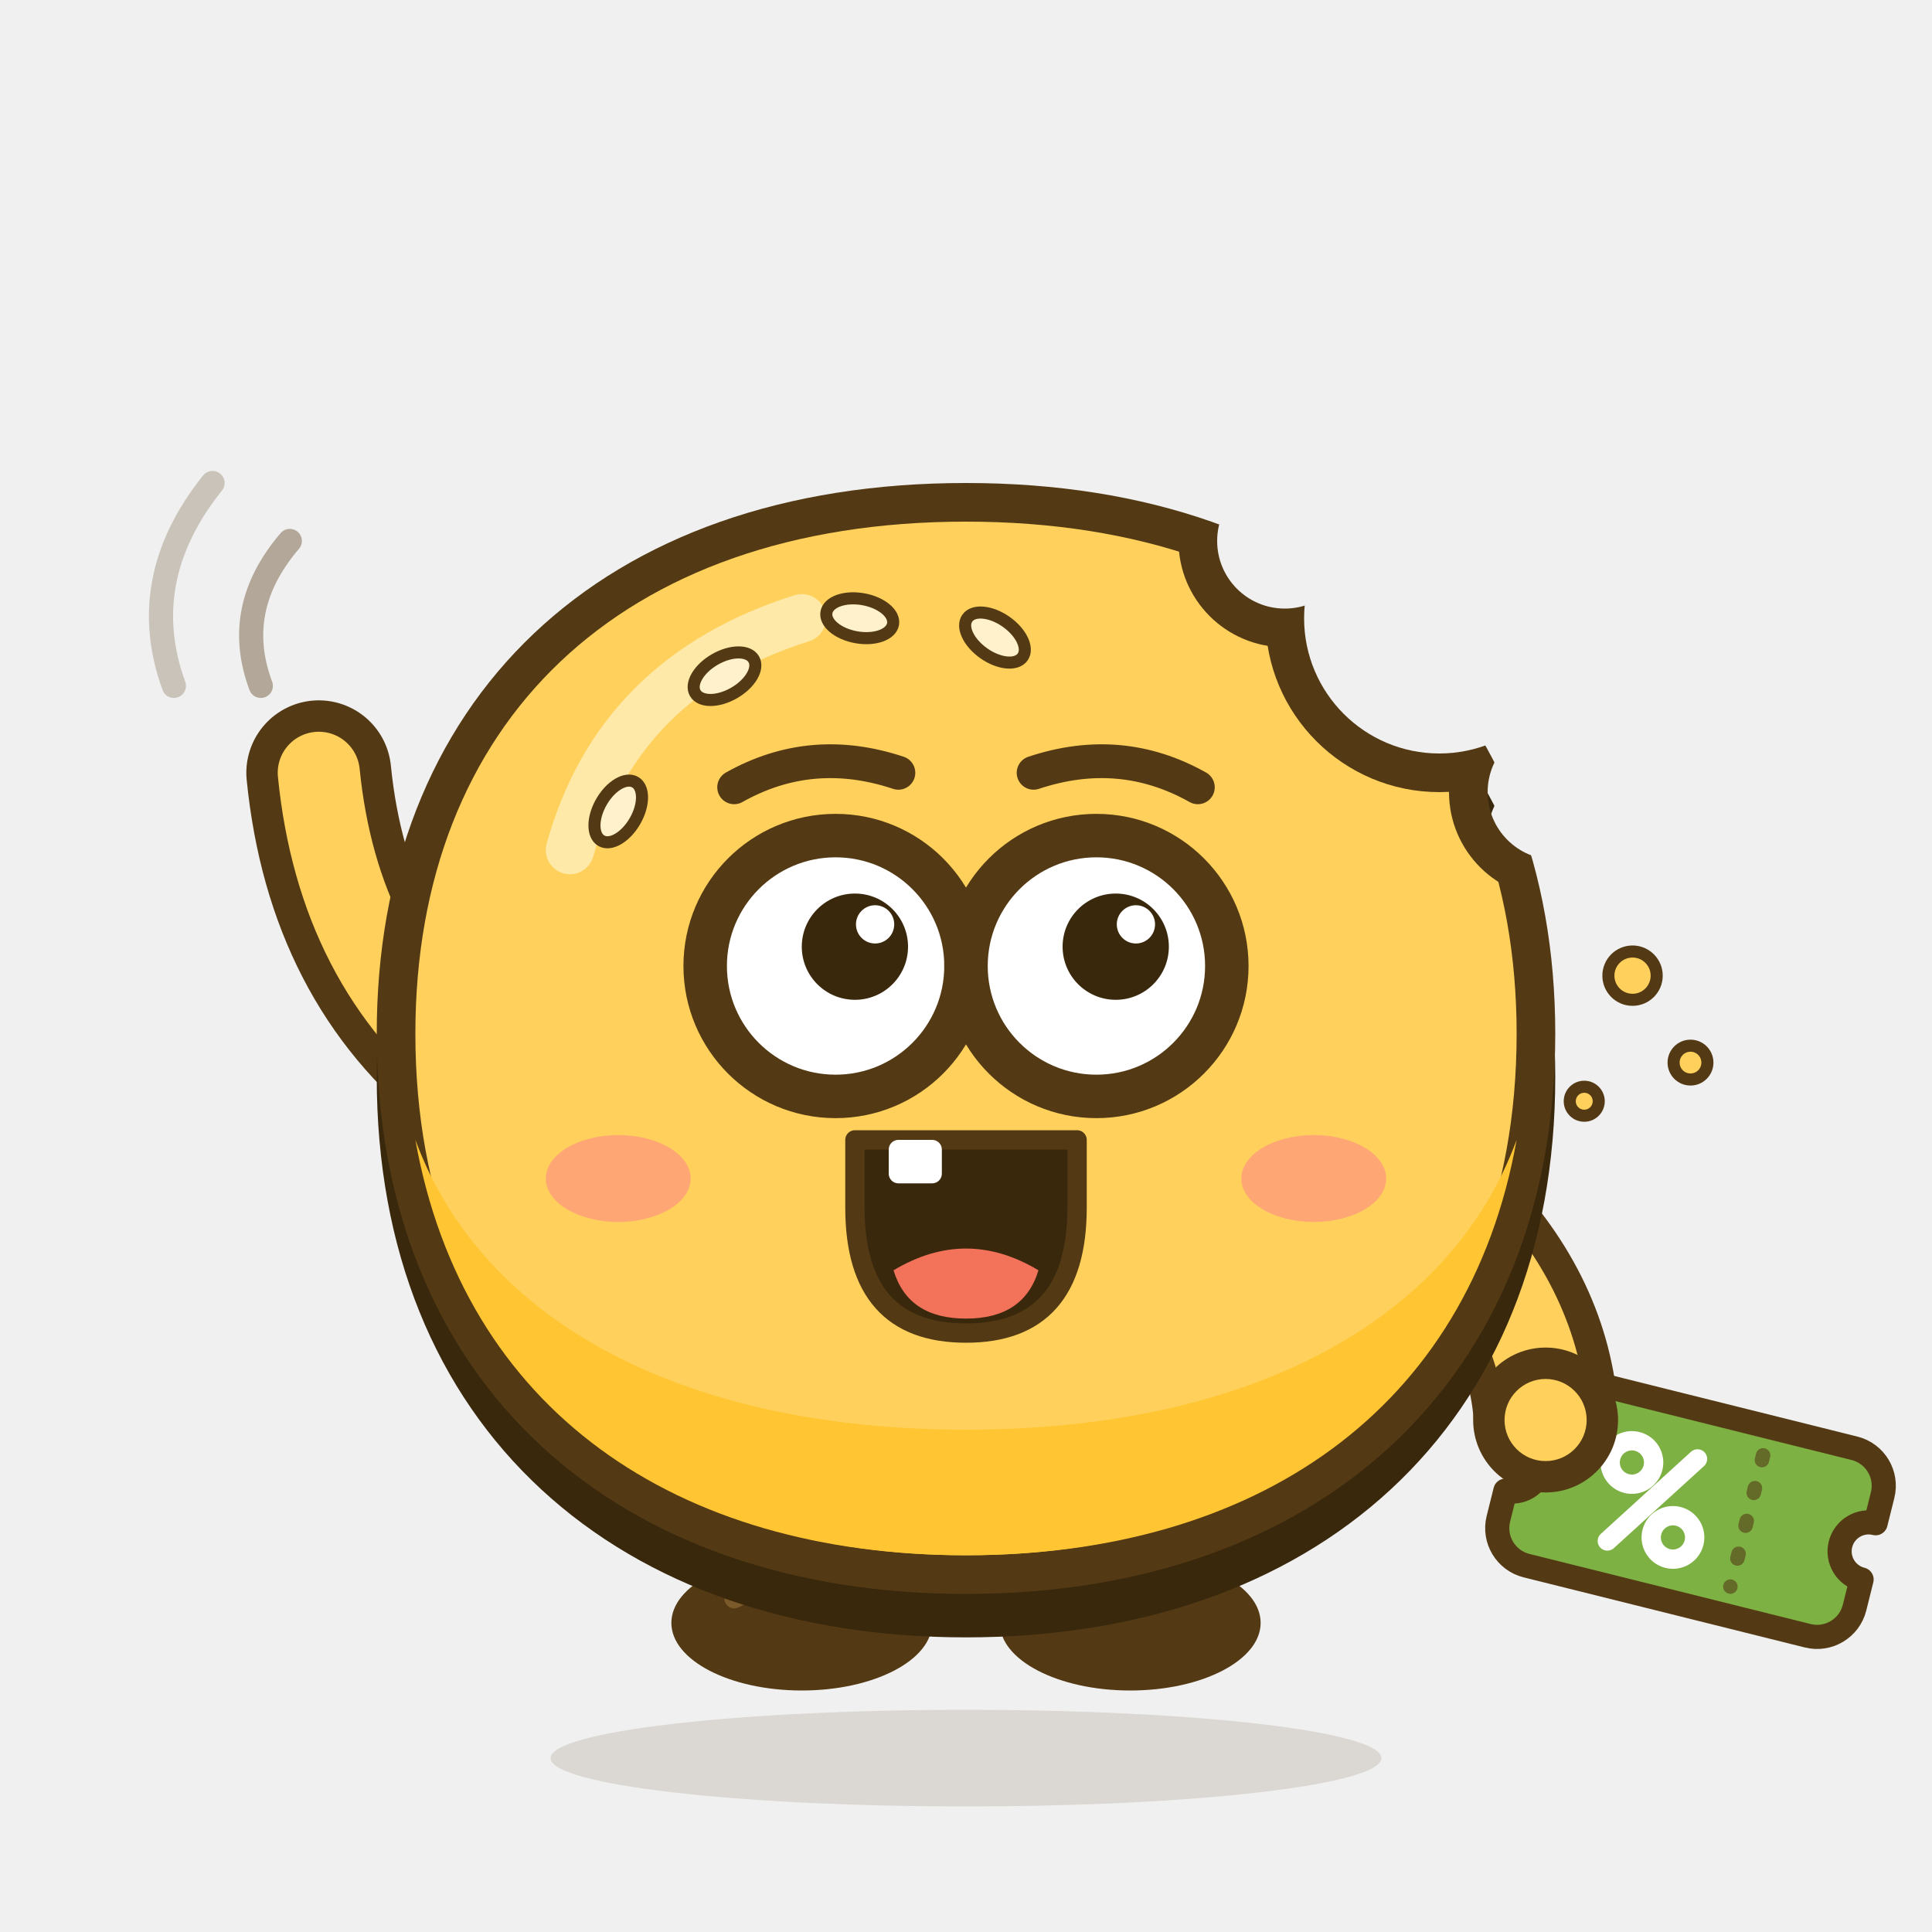
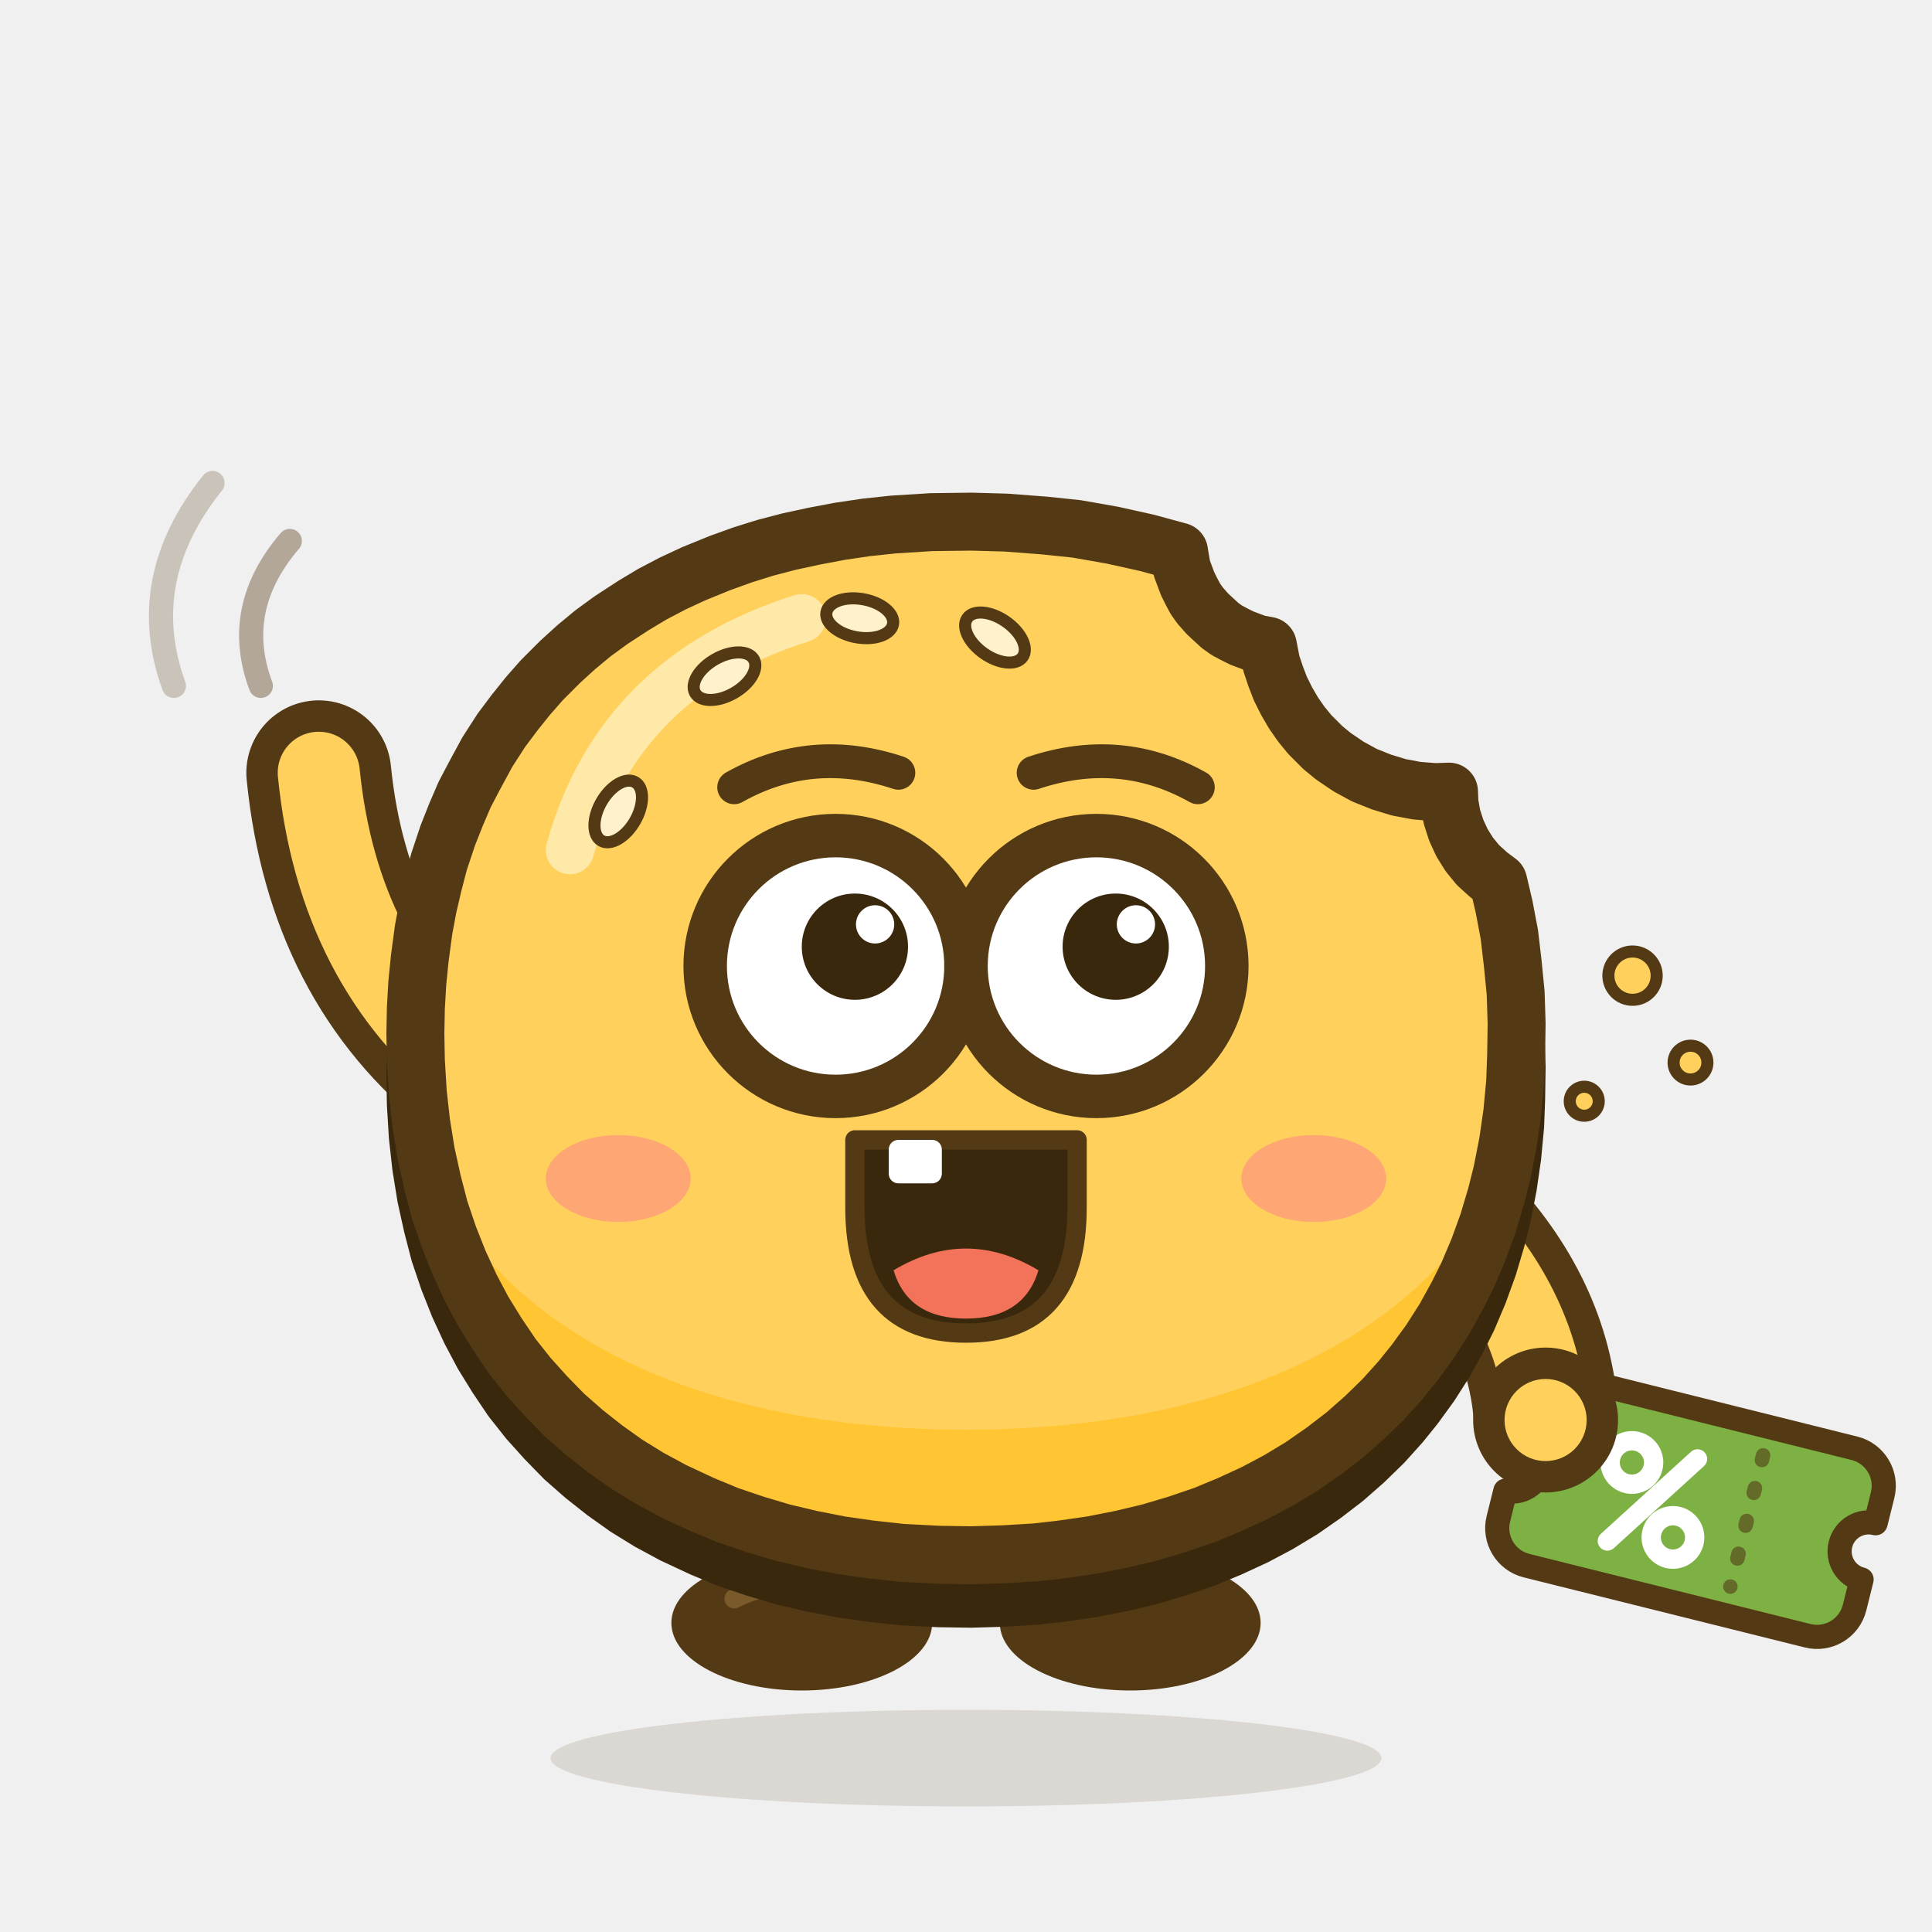
<svg xmlns="http://www.w3.org/2000/svg" viewBox="0 0 400 400" width="400" height="400" role="img" aria-label="Didu waving">
-   <defs>
-     <mask id="didu-o" maskUnits="userSpaceOnUse" x="0" y="0" width="400" height="400">
-       <rect width="400" height="400" fill="#fff" />
-       <circle cx="298" cy="128" r="28" fill="#000" />
-       <circle cx="266" cy="112" r="14" fill="#000" />
-       <circle cx="322" cy="164" r="14" fill="#000" />
-     </mask>
-     <mask id="didu-i" maskUnits="userSpaceOnUse" x="0" y="0" width="400" height="400">
-       <rect width="400" height="400" fill="#fff" />
-       <circle cx="298" cy="128" r="36" fill="#000" />
-       <circle cx="266" cy="112" r="22" fill="#000" />
-       <circle cx="322" cy="164" r="22" fill="#000" />
-     </mask>
-   </defs>
  <ellipse cx="200" cy="364" rx="86" ry="10" fill="#543A14" opacity=".14" />
  <ellipse cx="166" cy="336" rx="27" ry="14" fill="#543A14" />
  <ellipse cx="234" cy="336" rx="27" ry="14" fill="#543A14" />
  <path d="M152 331 Q160 327 170 328" fill="none" stroke="#7A5A2A" stroke-width="4" stroke-linecap="round" stroke-linejoin="round" />
  <path d="M220 331 Q228 327 238 328" fill="none" stroke="#7A5A2A" stroke-width="4" stroke-linecap="round" stroke-linejoin="round" />
  <path d="M98 222 Q70 200 66 160" fill="none" stroke="#543A14" stroke-width="30" stroke-linecap="round" stroke-linejoin="round" />
  <path d="M98 222 Q70 200 66 160" fill="none" stroke="#FFD15C" stroke-width="17" stroke-linecap="round" stroke-linejoin="round" />
  <path d="M300 252 Q318 270 320 292" fill="none" stroke="#543A14" stroke-width="30" stroke-linecap="round" stroke-linejoin="round" />
  <path d="M300 252 Q318 270 320 292" fill="none" stroke="#FFD15C" stroke-width="17" stroke-linecap="round" stroke-linejoin="round" />
-   <g transform="translate(0 9)" mask="url(#didu-o)">
-     <path d="M200 108 C272 108 314 150 314 214 C314 282 268 322 200 322 C132 322 86 282 86 214 C86 150 128 108 200 108 Z" fill="#3A280D" stroke="#3A280D" stroke-width="16" stroke-linejoin="round" />
-   </g>
-   <path d="M200 108 C272 108 314 150 314 214 C314 282 268 322 200 322 C132 322 86 282 86 214 C86 150 128 108 200 108 Z" fill="#543A14" stroke="#543A14" stroke-width="16" stroke-linejoin="round" mask="url(#didu-o)" />
-   <g mask="url(#didu-i)">
-     <path d="M200 108 C272 108 314 150 314 214 C314 282 268 322 200 322 C132 322 86 282 86 214 C86 150 128 108 200 108 Z" fill="#FFD15C" />
-     <path d="M86 236 C96 292 140 322 200 322 C260 322 304 292 314 236 C300 274 258 296 200 296 C142 296 100 274 86 236 Z" fill="#FFC533" />
-     <path d="M118 176 Q128 140 166 128" fill="none" stroke="#FFE9A8" stroke-width="10" stroke-linecap="round" stroke-linejoin="round" />
-   </g>
+   <path d="M86 214L86.1 208.7L86.4 203.5L86.9 198.5L87.7 192.5L88.6 187.7L89.7 183L90.9 178.4L92.7 173L94.4 168.7L96.2 164.5L98.3 160.5L100.9 155.7L103.8 151.2L106.5 147.6L109.3 144.1L112.2 140.8L116 137L119.3 134L122.8 131.1L126.5 128.4L131.1 125.4L135.1 123L139.3 120.8L143.6 118.8L149 116.6L153.7 114.9L158.5 113.4L163.5 112.1L168.6 111L173.9 110L179.3 109.2L184.9 108.6L192.9 108.1L201.2 108L208.3 108.2L216.2 108.8L222.9 109.5L230.3 110.8L237.5 112.4L244.1 114.2L244.4 116L244.7 117.7L245.3 119.3L245.9 120.9L246.7 122.5L247.5 124L248.5 125.4L250 127.1L251.3 128.3L252.6 129.5L254 130.5L255.5 131.3L257.1 132.1L258.7 132.7L260.3 133.3L262.5 133.7L263.2 137.3L264.1 140L265.1 142.6L266.4 145.2L267.8 147.6L269.4 149.9L271.2 152.1L273.9 154.8L276.1 156.6L279.2 158.7L282.5 160.5L286 161.9L289.6 163L293.3 163.7L297.1 164L300 163.9L300.1 166.3L300.6 169.1L301.5 171.9L302.7 174.5L304.2 176.9L306 179.1L308.2 181.1L310.2 182.6L311.4 187.7L312.5 193.5L313.2 199.5L313.8 205.6L314 211.9L313.9 218.5L313.7 224L313.1 230.4L312.2 236.6L311 242.7L309.8 247.5L308.1 253.2L306.1 258.7L303.9 263.9L301.8 268.1L299.1 273L296.1 277.7L292.9 282.1L290 285.7L286.4 289.7L282.5 293.5L278.4 297.1L274.1 300.4L269.5 303.6L264.7 306.5L259.8 309.1L254.6 311.5L249.3 313.7L243.7 315.6L238 317.3L232.1 318.7L226 319.9L219.7 320.8L214.4 321.4L207.8 321.8L201.1 322L194.4 321.9L186.7 321.5L180.3 320.8L174 319.9L167.9 318.7L162 317.3L156.3 315.6L150.7 313.7L145.4 311.5L139.4 308.7L134.4 306L129.7 303.1L125.2 299.9L120.9 296.5L116.8 292.9L113 289L109.4 285L106 280.7L102.9 276.1L100 271.4L97.4 266.5L95 261.3L92.9 256L91 250.4L89.5 244.6L88.2 238.7L87.2 232.5L86.5 226.2L86.1 219.6Z" transform="translate(0 9)" fill="#3A280D" stroke="#3A280D" stroke-width="12" stroke-linejoin="round" />
+   <path d="M86 214L86.1 208.7L86.4 203.5L86.9 198.5L87.7 192.5L88.6 187.7L89.7 183L90.9 178.4L92.7 173L94.4 168.7L96.2 164.5L98.3 160.5L100.9 155.7L103.8 151.2L106.5 147.6L109.3 144.1L112.2 140.8L116 137L119.3 134L122.8 131.1L126.5 128.4L131.1 125.4L135.1 123L139.3 120.8L143.6 118.8L149 116.6L153.7 114.9L158.5 113.4L163.5 112.1L168.6 111L173.9 110L179.3 109.2L184.9 108.6L192.9 108.1L201.2 108L208.3 108.2L216.2 108.8L222.9 109.5L230.3 110.8L237.5 112.4L244.1 114.2L244.4 116L244.7 117.7L245.3 119.3L245.9 120.9L246.7 122.5L247.5 124L248.5 125.4L250 127.1L251.3 128.3L252.6 129.5L254 130.5L255.5 131.3L257.1 132.1L258.7 132.7L260.3 133.3L262.5 133.7L263.2 137.3L264.1 140L265.1 142.6L266.4 145.2L267.8 147.6L269.4 149.9L271.2 152.1L273.9 154.8L276.1 156.6L279.2 158.7L282.5 160.5L286 161.9L289.6 163L293.3 163.7L297.1 164L300 163.9L300.1 166.3L300.6 169.1L301.5 171.9L302.7 174.5L304.2 176.9L306 179.1L308.2 181.1L310.2 182.6L311.4 187.7L312.5 193.5L313.2 199.5L313.8 205.6L314 211.9L313.9 218.5L313.7 224L313.1 230.4L312.2 236.6L311 242.7L309.8 247.5L308.1 253.2L306.1 258.7L303.9 263.9L301.8 268.1L299.1 273L296.1 277.7L292.9 282.1L290 285.7L286.4 289.7L282.5 293.5L278.4 297.1L274.1 300.4L269.5 303.6L264.7 306.5L259.8 309.1L254.6 311.5L249.3 313.7L243.7 315.6L238 317.3L232.1 318.7L226 319.9L219.7 320.8L214.4 321.4L207.8 321.8L201.1 322L194.4 321.9L186.7 321.5L180.3 320.8L174 319.9L167.9 318.7L162 317.3L156.3 315.6L150.7 313.7L145.4 311.5L139.4 308.7L134.4 306L129.7 303.1L125.2 299.9L120.9 296.5L116.8 292.9L113 289L109.4 285L106 280.7L102.9 276.1L100 271.4L97.4 266.5L95 261.3L92.9 256L91 250.4L89.5 244.6L88.2 238.7L87.2 232.5L86.5 226.2L86.1 219.6Z" fill="#FFD15C" />
+   <path d="M86 236 C96 292 140 322 200 322 C260 322 304 292 314 236 C300 274 258 296 200 296 C142 296 100 274 86 236 Z" fill="#FFC533" />
+   <path d="M118 176 Q128 140 166 128" fill="none" stroke="#FFE9A8" stroke-width="10" stroke-linecap="round" stroke-linejoin="round" />
+   <path d="M86 214L86.1 208.7L86.4 203.5L86.9 198.5L87.7 192.5L88.6 187.7L89.7 183L90.9 178.4L92.7 173L94.4 168.7L96.2 164.5L98.3 160.5L100.9 155.7L103.8 151.2L106.5 147.6L109.3 144.1L112.2 140.8L116 137L119.3 134L122.8 131.1L126.5 128.4L131.1 125.4L135.1 123L139.3 120.8L143.6 118.8L149 116.6L153.7 114.9L158.5 113.4L163.5 112.1L168.6 111L173.9 110L179.3 109.2L184.9 108.6L192.9 108.1L201.2 108L208.3 108.2L216.2 108.8L222.9 109.5L230.3 110.8L237.5 112.4L244.1 114.2L244.4 116L244.7 117.7L245.3 119.3L245.9 120.9L246.7 122.5L247.5 124L248.5 125.4L250 127.1L251.3 128.3L252.6 129.5L254 130.5L255.5 131.3L257.1 132.1L258.7 132.7L260.3 133.3L262.5 133.7L263.2 137.3L264.1 140L265.1 142.6L266.4 145.2L267.8 147.6L269.4 149.9L271.2 152.1L273.9 154.8L276.1 156.6L279.2 158.7L282.5 160.5L286 161.9L289.6 163L293.3 163.7L297.1 164L300 163.9L300.1 166.3L300.6 169.1L301.5 171.9L302.7 174.5L304.2 176.9L306 179.1L308.2 181.1L310.2 182.6L311.4 187.7L312.5 193.5L313.2 199.5L313.8 205.6L314 211.9L313.9 218.5L313.7 224L313.1 230.4L312.2 236.6L311 242.7L309.8 247.5L308.1 253.2L306.1 258.7L303.9 263.9L301.8 268.1L299.1 273L296.1 277.7L292.9 282.1L290 285.7L286.4 289.7L282.5 293.5L278.4 297.1L274.1 300.4L269.5 303.6L264.7 306.5L259.8 309.1L254.6 311.5L249.3 313.7L243.7 315.6L238 317.3L232.1 318.7L226 319.9L219.7 320.8L214.4 321.4L207.8 321.8L201.1 322L194.4 321.9L186.7 321.5L180.3 320.8L174 319.9L167.9 318.7L162 317.3L156.3 315.6L150.7 313.7L145.4 311.5L139.4 308.7L134.4 306L129.7 303.1L125.2 299.9L120.9 296.5L116.8 292.9L113 289L109.4 285L106 280.7L102.9 276.1L100 271.4L97.4 266.5L95 261.3L92.9 256L91 250.4L89.5 244.6L88.2 238.7L87.2 232.5L86.5 226.2L86.1 219.6Z" fill="none" stroke="#543A14" stroke-width="12" stroke-linejoin="round" />
  <ellipse cx="150" cy="140" rx="7" ry="4" fill="#FFF1CC" stroke="#543A14" stroke-width="2.5" transform="rotate(-30 150 140)" />
  <ellipse cx="178" cy="128" rx="7" ry="4" fill="#FFF1CC" stroke="#543A14" stroke-width="2.5" transform="rotate(10 178 128)" />
  <ellipse cx="128" cy="168" rx="7" ry="4" fill="#FFF1CC" stroke="#543A14" stroke-width="2.5" transform="rotate(-60 128 168)" />
  <ellipse cx="206" cy="132" rx="7" ry="4" fill="#FFF1CC" stroke="#543A14" stroke-width="2.5" transform="rotate(35 206 132)" />
  <circle cx="338" cy="202" r="5" fill="#FFD15C" stroke="#543A14" stroke-width="2.5" />
  <circle cx="350" cy="220" r="3.5" fill="#FFD15C" stroke="#543A14" stroke-width="2.5" />
  <circle cx="328" cy="228" r="3" fill="#FFD15C" stroke="#543A14" stroke-width="2.5" />
  <circle cx="173" cy="200" r="27" fill="#FFFFFF" stroke="#543A14" stroke-width="9" />
  <circle cx="227" cy="200" r="27" fill="#FFFFFF" stroke="#543A14" stroke-width="9" />
  <circle cx="177" cy="196" r="11" fill="#3A280D" />
  <circle cx="181.18" cy="191.38" r="3.96" fill="#FFFFFF" />
  <circle cx="231" cy="196" r="11" fill="#3A280D" />
  <circle cx="235.18" cy="191.38" r="3.96" fill="#FFFFFF" />
  <path d="M152 163 Q168 154 186 160" fill="none" stroke="#543A14" stroke-width="7" stroke-linecap="round" stroke-linejoin="round" />
  <path d="M214 160 Q232 154 248 163" fill="none" stroke="#543A14" stroke-width="7" stroke-linecap="round" stroke-linejoin="round" />
  <ellipse cx="128" cy="244" rx="15" ry="9" fill="#FF9C7A" opacity=".8" />
  <ellipse cx="272" cy="244" rx="15" ry="9" fill="#FF9C7A" opacity=".8" />
  <path d="M177 236 H223 V250 Q223 276 200 276 Q177 276 177 250 Z" fill="#3A280D" stroke="#543A14" stroke-width="4" stroke-linejoin="round" />
  <rect x="184" y="236" width="11" height="9" rx="2" fill="#FFFFFF" />
  <path d="M185 263 Q200 254 215 263 Q212 273 200 273 Q188 273 185 263 Z" fill="#F2725A" />
  <g transform="translate(350 312) rotate(14)">
    <path d="M-30 -20 H30 A8 8 0 0 1 38 -12 V-6 A6 6 0 0 0 38 6 V12 A8 8 0 0 1 30 20 H-30 A8 8 0 0 1 -38 12 V6 A6 6 0 0 0 -38 -6 V-12 A8 8 0 0 1 -30 -20 Z" fill="#7EB143" stroke="#543A14" stroke-width="5" stroke-linejoin="round" />
    <path d="M12 -14 V14" fill="none" stroke="#543A14" stroke-width="3" stroke-linecap="round" stroke-linejoin="round" stroke-dasharray="1 6" opacity=".6" />
    <g fill="none" stroke="#FFFFFF" stroke-width="4" stroke-linecap="round">
      <circle cx="-14" cy="-6" r="4.5" />
      <circle cx="-2" cy="7" r="4.5" />
      <path d="M-1 -10 L-15 11" />
    </g>
  </g>
  <circle cx="320" cy="294" r="15" fill="#543A14" />
  <circle cx="320" cy="294" r="8.5" fill="#FFD15C" />
  <path d="M60 112 Q48 126 54 142" fill="none" stroke="#543A14" stroke-width="5" stroke-linecap="round" stroke-linejoin="round" opacity=".4" />
  <path d="M44 100 Q28 120 36 142" fill="none" stroke="#543A14" stroke-width="5" stroke-linecap="round" stroke-linejoin="round" opacity=".25" />
</svg>
